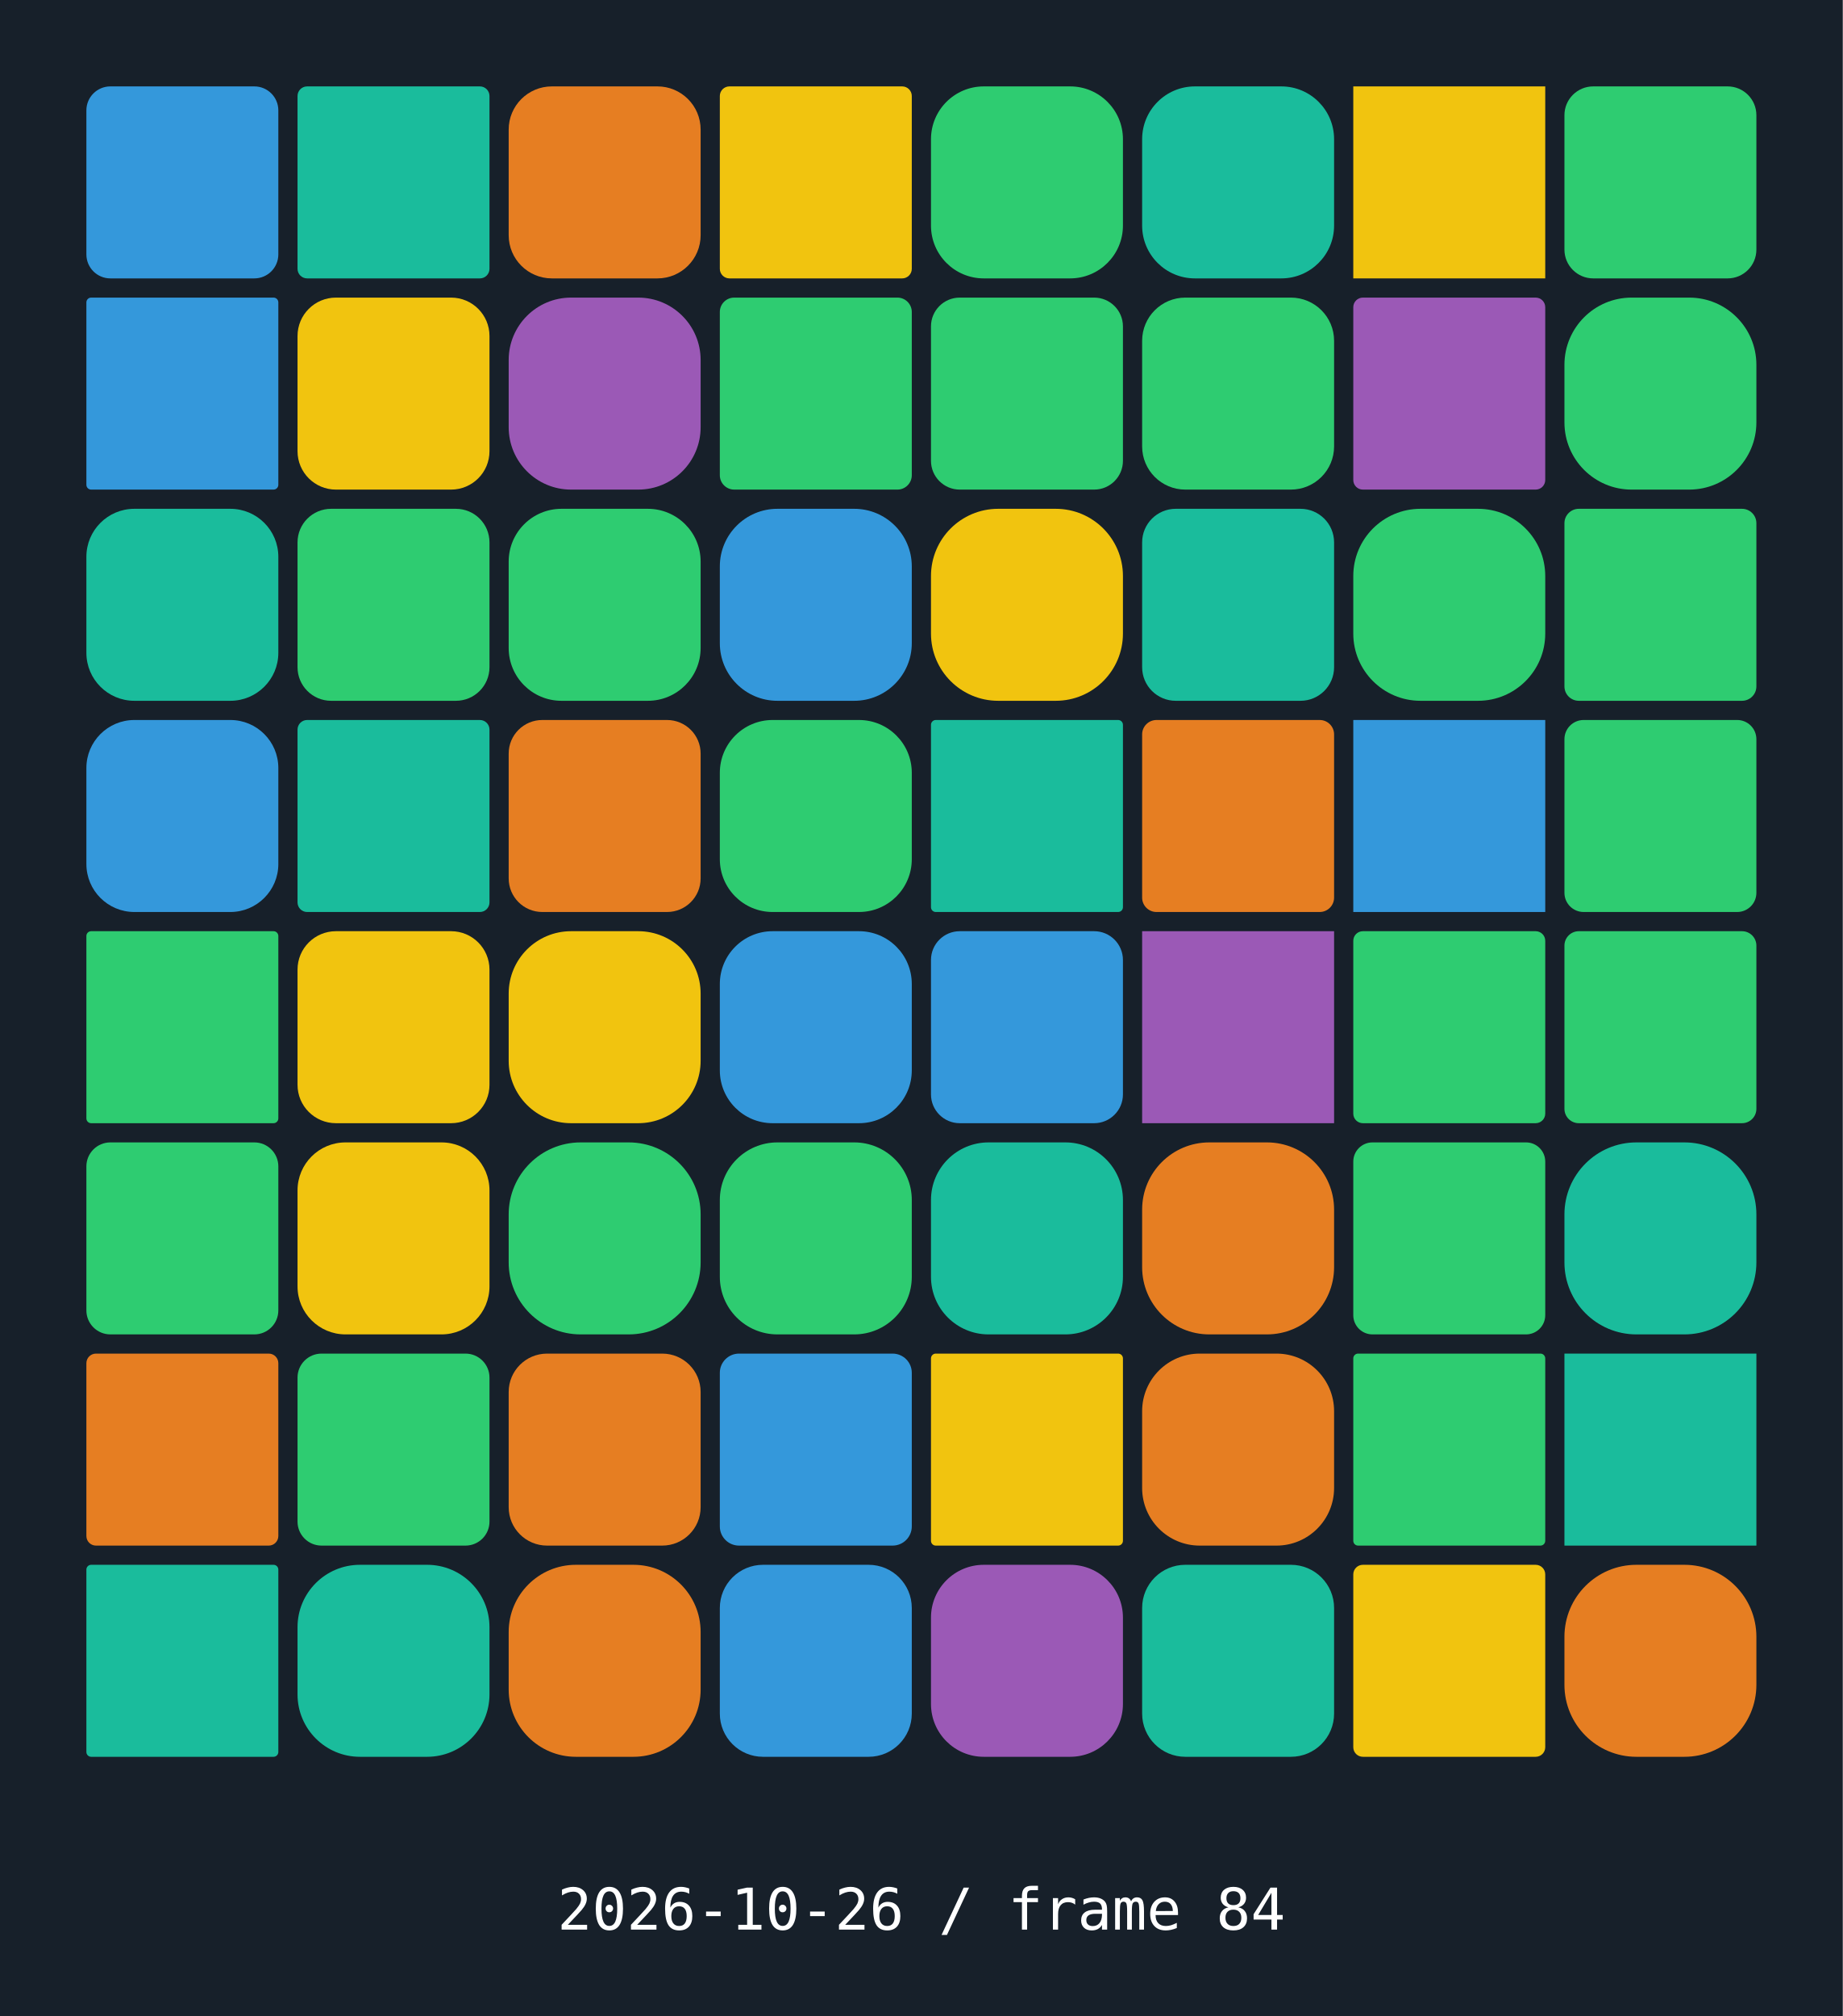
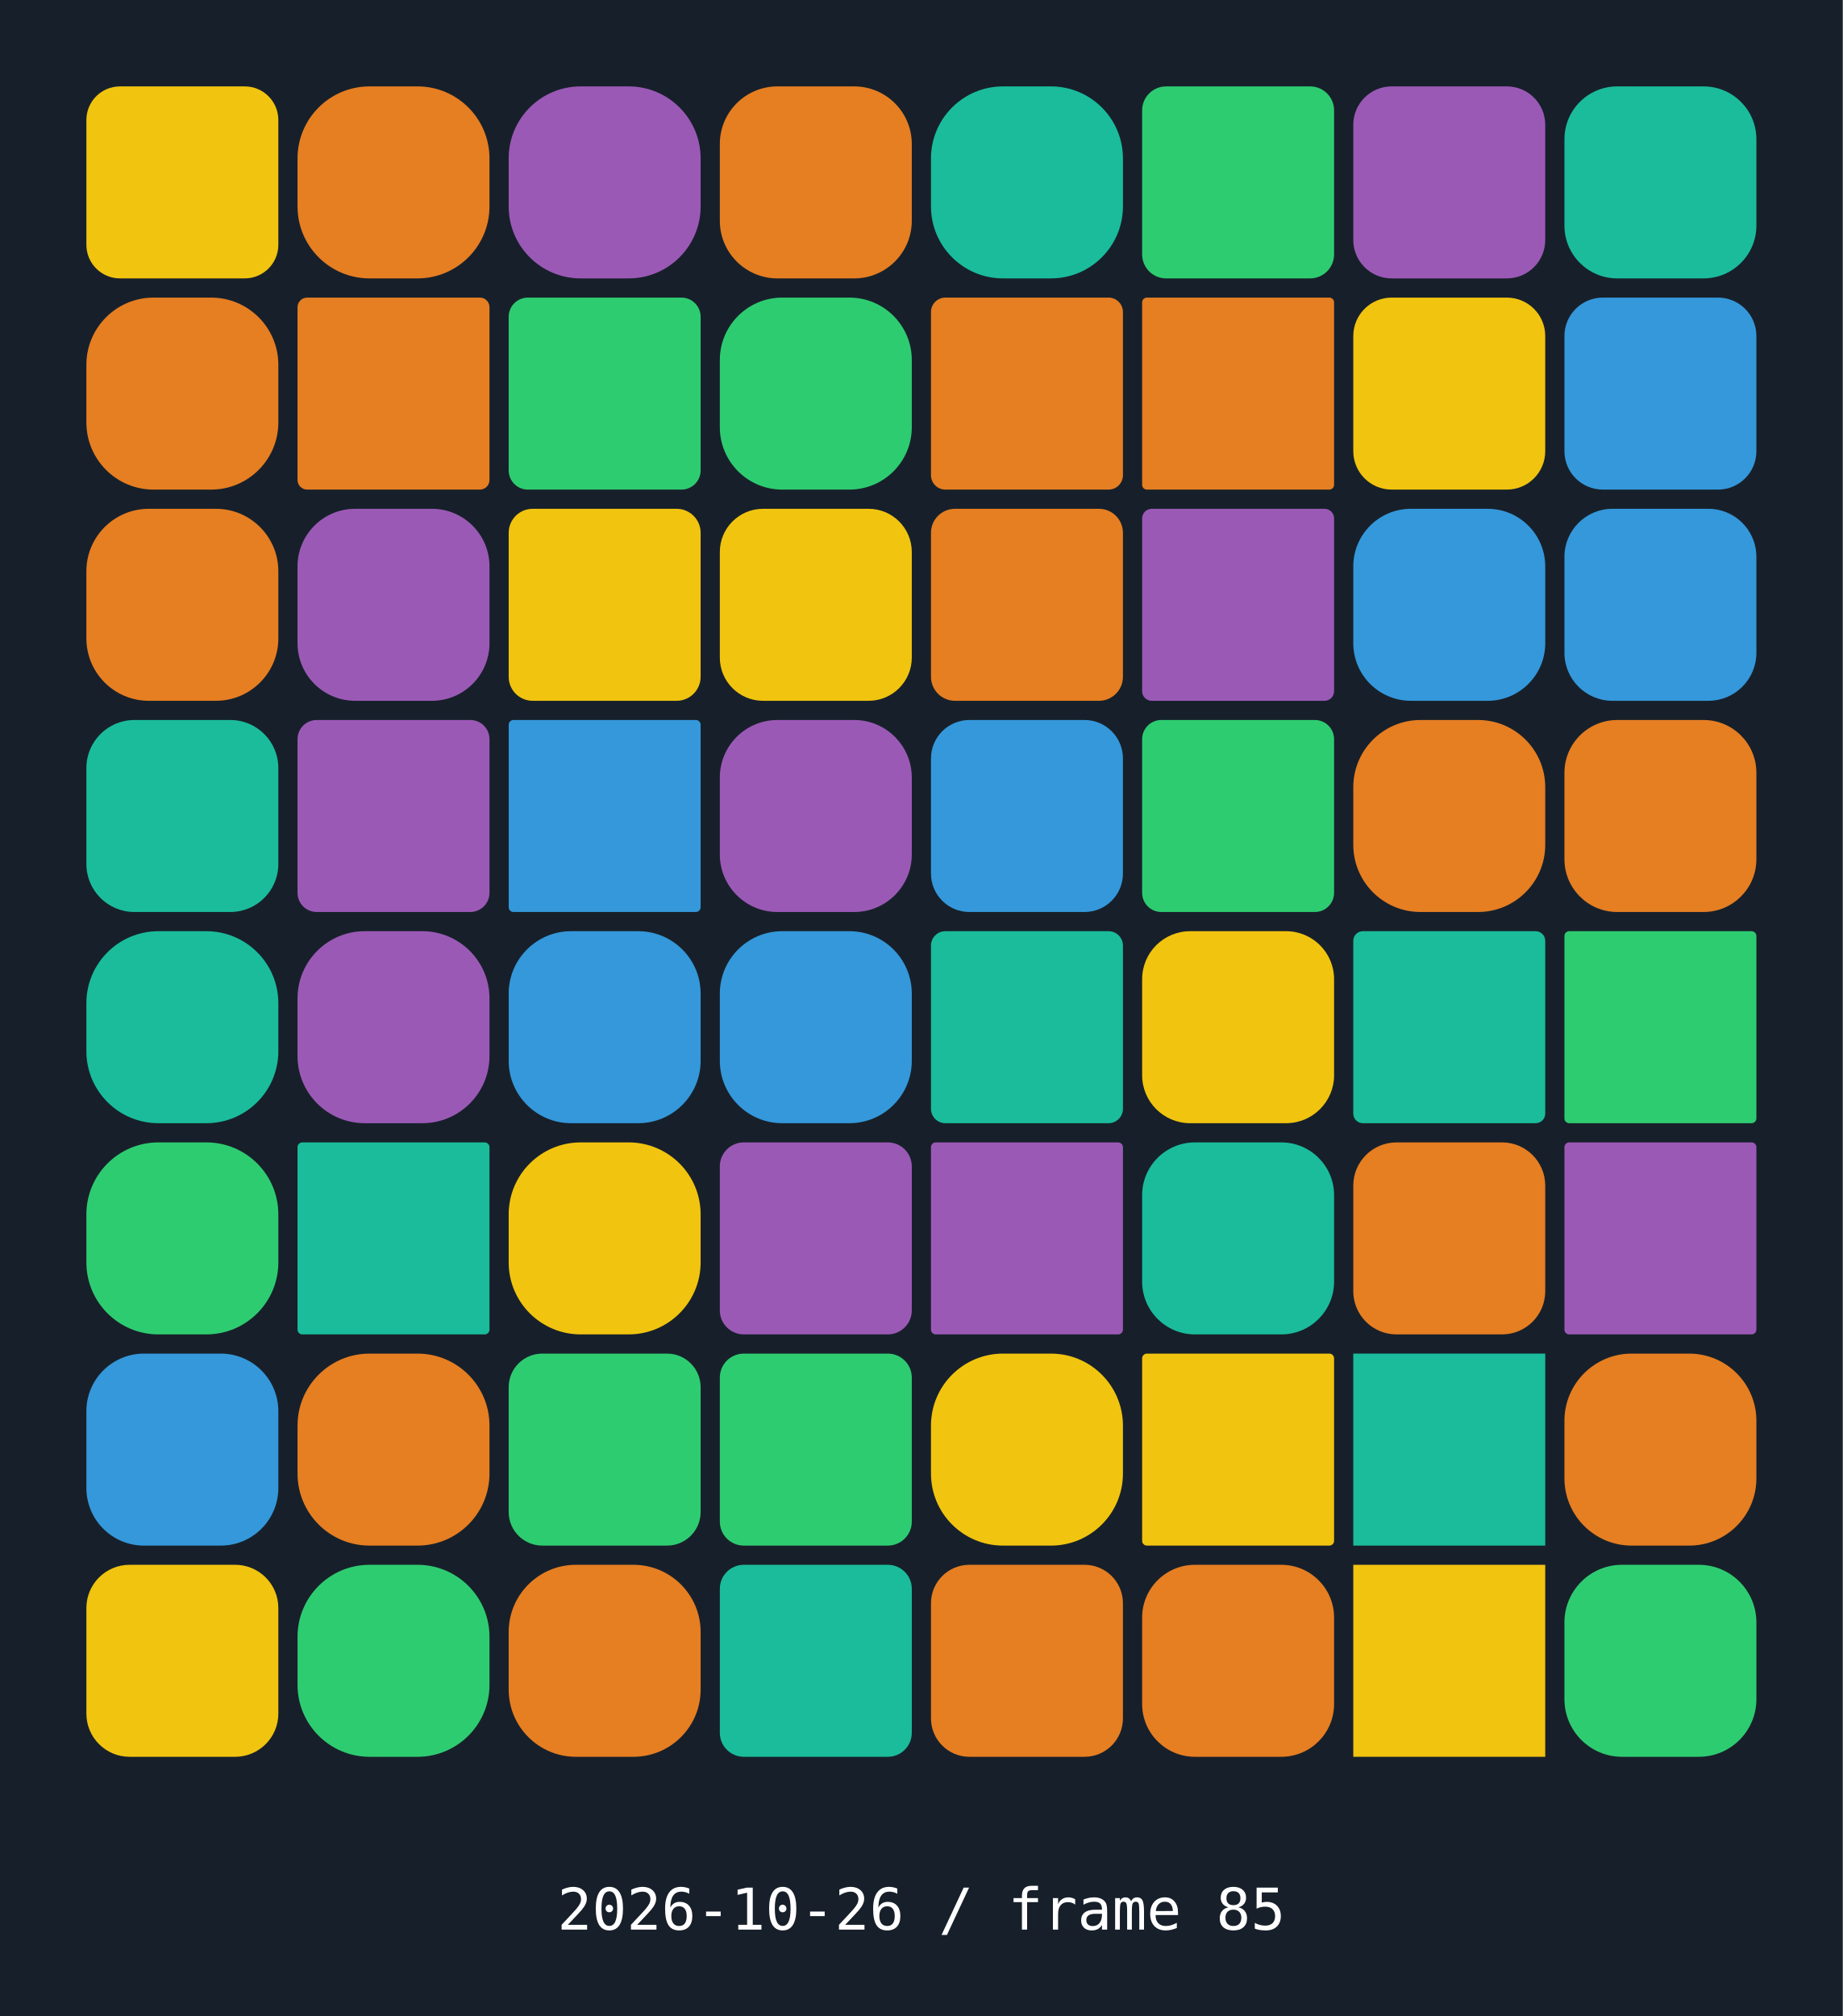
<svg xmlns="http://www.w3.org/2000/svg" width="384" height="420" viewBox="0 0 384 420">
  <rect width="384" height="420" fill="#17202a" />
-   <rect x="18" y="18" width="40" height="40" rx="5" fill="#3498db" />
-   <rect x="62" y="18" width="40" height="40" rx="2" fill="#1abc9c" />
-   <rect x="106" y="18" width="40" height="40" rx="9" fill="#e67e22" />
-   <rect x="150" y="18" width="40" height="40" rx="2" fill="#f1c40f" />
-   <rect x="194" y="18" width="40" height="40" rx="11" fill="#2ecc71" />
-   <rect x="238" y="18" width="40" height="40" rx="11" fill="#1abc9c" />
-   <rect x="282" y="18" width="40" height="40" rx="0" fill="#f1c40f" />
-   <rect x="326" y="18" width="40" height="40" rx="6" fill="#2ecc71" />
-   <rect x="18" y="62" width="40" height="40" rx="1" fill="#3498db" />
-   <rect x="62" y="62" width="40" height="40" rx="8" fill="#f1c40f" />
-   <rect x="106" y="62" width="40" height="40" rx="13" fill="#9b59b6" />
-   <rect x="150" y="62" width="40" height="40" rx="3" fill="#2ecc71" />
-   <rect x="194" y="62" width="40" height="40" rx="6" fill="#2ecc71" />
-   <rect x="238" y="62" width="40" height="40" rx="9" fill="#2ecc71" />
-   <rect x="282" y="62" width="40" height="40" rx="2" fill="#9b59b6" />
-   <rect x="326" y="62" width="40" height="40" rx="14" fill="#2ecc71" />
-   <rect x="18" y="106" width="40" height="40" rx="10" fill="#1abc9c" />
-   <rect x="62" y="106" width="40" height="40" rx="7" fill="#2ecc71" />
-   <rect x="106" y="106" width="40" height="40" rx="11" fill="#2ecc71" />
-   <rect x="150" y="106" width="40" height="40" rx="12" fill="#3498db" />
-   <rect x="194" y="106" width="40" height="40" rx="14" fill="#f1c40f" />
-   <rect x="238" y="106" width="40" height="40" rx="7" fill="#1abc9c" />
-   <rect x="282" y="106" width="40" height="40" rx="14" fill="#2ecc71" />
-   <rect x="326" y="106" width="40" height="40" rx="3" fill="#2ecc71" />
-   <rect x="18" y="150" width="40" height="40" rx="10" fill="#3498db" />
-   <rect x="62" y="150" width="40" height="40" rx="2" fill="#1abc9c" />
-   <rect x="106" y="150" width="40" height="40" rx="7" fill="#e67e22" />
-   <rect x="150" y="150" width="40" height="40" rx="11" fill="#2ecc71" />
-   <rect x="194" y="150" width="40" height="40" rx="1" fill="#1abc9c" />
-   <rect x="238" y="150" width="40" height="40" rx="3" fill="#e67e22" />
-   <rect x="282" y="150" width="40" height="40" rx="0" fill="#3498db" />
-   <rect x="326" y="150" width="40" height="40" rx="4" fill="#2ecc71" />
-   <rect x="18" y="194" width="40" height="40" rx="1" fill="#2ecc71" />
-   <rect x="62" y="194" width="40" height="40" rx="8" fill="#f1c40f" />
-   <rect x="106" y="194" width="40" height="40" rx="13" fill="#f1c40f" />
-   <rect x="150" y="194" width="40" height="40" rx="11" fill="#3498db" />
-   <rect x="194" y="194" width="40" height="40" rx="6" fill="#3498db" />
-   <rect x="238" y="194" width="40" height="40" rx="0" fill="#9b59b6" />
-   <rect x="282" y="194" width="40" height="40" rx="2" fill="#2ecc71" />
-   <rect x="326" y="194" width="40" height="40" rx="3" fill="#2ecc71" />
-   <rect x="18" y="238" width="40" height="40" rx="5" fill="#2ecc71" />
-   <rect x="62" y="238" width="40" height="40" rx="10" fill="#f1c40f" />
-   <rect x="106" y="238" width="40" height="40" rx="15" fill="#2ecc71" />
-   <rect x="150" y="238" width="40" height="40" rx="12" fill="#2ecc71" />
-   <rect x="194" y="238" width="40" height="40" rx="12" fill="#1abc9c" />
-   <rect x="238" y="238" width="40" height="40" rx="14" fill="#e67e22" />
-   <rect x="282" y="238" width="40" height="40" rx="4" fill="#2ecc71" />
-   <rect x="326" y="238" width="40" height="40" rx="15" fill="#1abc9c" />
-   <rect x="18" y="282" width="40" height="40" rx="2" fill="#e67e22" />
-   <rect x="62" y="282" width="40" height="40" rx="5" fill="#2ecc71" />
-   <rect x="106" y="282" width="40" height="40" rx="8" fill="#e67e22" />
-   <rect x="150" y="282" width="40" height="40" rx="4" fill="#3498db" />
-   <rect x="194" y="282" width="40" height="40" rx="1" fill="#f1c40f" />
-   <rect x="238" y="282" width="40" height="40" rx="12" fill="#e67e22" />
-   <rect x="282" y="282" width="40" height="40" rx="1" fill="#2ecc71" />
-   <rect x="326" y="282" width="40" height="40" rx="0" fill="#1abc9c" />
-   <rect x="18" y="326" width="40" height="40" rx="1" fill="#1abc9c" />
-   <rect x="62" y="326" width="40" height="40" rx="13" fill="#1abc9c" />
+   <rect x="18" y="18" width="40" height="40" rx="7" fill="#f1c40f" />
+   <rect x="62" y="18" width="40" height="40" rx="15" fill="#e67e22" />
+   <rect x="106" y="18" width="40" height="40" rx="15" fill="#9b59b6" />
+   <rect x="150" y="18" width="40" height="40" rx="12" fill="#e67e22" />
+   <rect x="194" y="18" width="40" height="40" rx="15" fill="#1abc9c" />
+   <rect x="238" y="18" width="40" height="40" rx="5" fill="#2ecc71" />
+   <rect x="282" y="18" width="40" height="40" rx="8" fill="#9b59b6" />
+   <rect x="326" y="18" width="40" height="40" rx="11" fill="#1abc9c" />
+   <rect x="18" y="62" width="40" height="40" rx="14" fill="#e67e22" />
+   <rect x="62" y="62" width="40" height="40" rx="2" fill="#e67e22" />
+   <rect x="106" y="62" width="40" height="40" rx="4" fill="#2ecc71" />
+   <rect x="150" y="62" width="40" height="40" rx="13" fill="#2ecc71" />
+   <rect x="194" y="62" width="40" height="40" rx="3" fill="#e67e22" />
+   <rect x="238" y="62" width="40" height="40" rx="1" fill="#e67e22" />
+   <rect x="282" y="62" width="40" height="40" rx="8" fill="#f1c40f" />
+   <rect x="326" y="62" width="40" height="40" rx="8" fill="#3498db" />
+   <rect x="18" y="106" width="40" height="40" rx="13" fill="#e67e22" />
+   <rect x="62" y="106" width="40" height="40" rx="12" fill="#9b59b6" />
+   <rect x="106" y="106" width="40" height="40" rx="5" fill="#f1c40f" />
+   <rect x="150" y="106" width="40" height="40" rx="9" fill="#f1c40f" />
+   <rect x="194" y="106" width="40" height="40" rx="5" fill="#e67e22" />
+   <rect x="238" y="106" width="40" height="40" rx="2" fill="#9b59b6" />
+   <rect x="282" y="106" width="40" height="40" rx="12" fill="#3498db" />
+   <rect x="326" y="106" width="40" height="40" rx="10" fill="#3498db" />
+   <rect x="18" y="150" width="40" height="40" rx="10" fill="#1abc9c" />
+   <rect x="62" y="150" width="40" height="40" rx="4" fill="#9b59b6" />
+   <rect x="106" y="150" width="40" height="40" rx="1" fill="#3498db" />
+   <rect x="150" y="150" width="40" height="40" rx="12" fill="#9b59b6" />
+   <rect x="194" y="150" width="40" height="40" rx="8" fill="#3498db" />
+   <rect x="238" y="150" width="40" height="40" rx="4" fill="#2ecc71" />
+   <rect x="282" y="150" width="40" height="40" rx="14" fill="#e67e22" />
+   <rect x="326" y="150" width="40" height="40" rx="11" fill="#e67e22" />
+   <rect x="18" y="194" width="40" height="40" rx="15" fill="#1abc9c" />
+   <rect x="62" y="194" width="40" height="40" rx="14" fill="#9b59b6" />
+   <rect x="106" y="194" width="40" height="40" rx="13" fill="#3498db" />
+   <rect x="150" y="194" width="40" height="40" rx="13" fill="#3498db" />
+   <rect x="194" y="194" width="40" height="40" rx="3" fill="#1abc9c" />
+   <rect x="238" y="194" width="40" height="40" rx="10" fill="#f1c40f" />
+   <rect x="282" y="194" width="40" height="40" rx="2" fill="#1abc9c" />
+   <rect x="326" y="194" width="40" height="40" rx="1" fill="#2ecc71" />
+   <rect x="18" y="238" width="40" height="40" rx="15" fill="#2ecc71" />
+   <rect x="62" y="238" width="40" height="40" rx="1" fill="#1abc9c" />
+   <rect x="106" y="238" width="40" height="40" rx="15" fill="#f1c40f" />
+   <rect x="150" y="238" width="40" height="40" rx="5" fill="#9b59b6" />
+   <rect x="194" y="238" width="40" height="40" rx="1" fill="#9b59b6" />
+   <rect x="238" y="238" width="40" height="40" rx="11" fill="#1abc9c" />
+   <rect x="282" y="238" width="40" height="40" rx="9" fill="#e67e22" />
+   <rect x="326" y="238" width="40" height="40" rx="1" fill="#9b59b6" />
+   <rect x="18" y="282" width="40" height="40" rx="12" fill="#3498db" />
+   <rect x="62" y="282" width="40" height="40" rx="15" fill="#e67e22" />
+   <rect x="106" y="282" width="40" height="40" rx="7" fill="#2ecc71" />
+   <rect x="150" y="282" width="40" height="40" rx="5" fill="#2ecc71" />
+   <rect x="194" y="282" width="40" height="40" rx="15" fill="#f1c40f" />
+   <rect x="238" y="282" width="40" height="40" rx="1" fill="#f1c40f" />
+   <rect x="282" y="282" width="40" height="40" rx="0" fill="#1abc9c" />
+   <rect x="326" y="282" width="40" height="40" rx="14" fill="#e67e22" />
+   <rect x="18" y="326" width="40" height="40" rx="9" fill="#f1c40f" />
+   <rect x="62" y="326" width="40" height="40" rx="15" fill="#2ecc71" />
  <rect x="106" y="326" width="40" height="40" rx="14" fill="#e67e22" />
-   <rect x="150" y="326" width="40" height="40" rx="9" fill="#3498db" />
-   <rect x="194" y="326" width="40" height="40" rx="11" fill="#9b59b6" />
-   <rect x="238" y="326" width="40" height="40" rx="9" fill="#1abc9c" />
-   <rect x="282" y="326" width="40" height="40" rx="2" fill="#f1c40f" />
-   <rect x="326" y="326" width="40" height="40" rx="15" fill="#e67e22" />
-   <text x="192" y="402" text-anchor="middle" fill="#ffffff" font-family="monospace">2026-10-26 / frame 84</text>
+   <rect x="150" y="326" width="40" height="40" rx="5" fill="#1abc9c" />
+   <rect x="194" y="326" width="40" height="40" rx="8" fill="#e67e22" />
+   <rect x="238" y="326" width="40" height="40" rx="11" fill="#e67e22" />
+   <rect x="282" y="326" width="40" height="40" rx="0" fill="#f1c40f" />
+   <rect x="326" y="326" width="40" height="40" rx="12" fill="#2ecc71" />
+   <text x="192" y="402" text-anchor="middle" fill="#ffffff" font-family="monospace">2026-10-26 / frame 85</text>
</svg>
